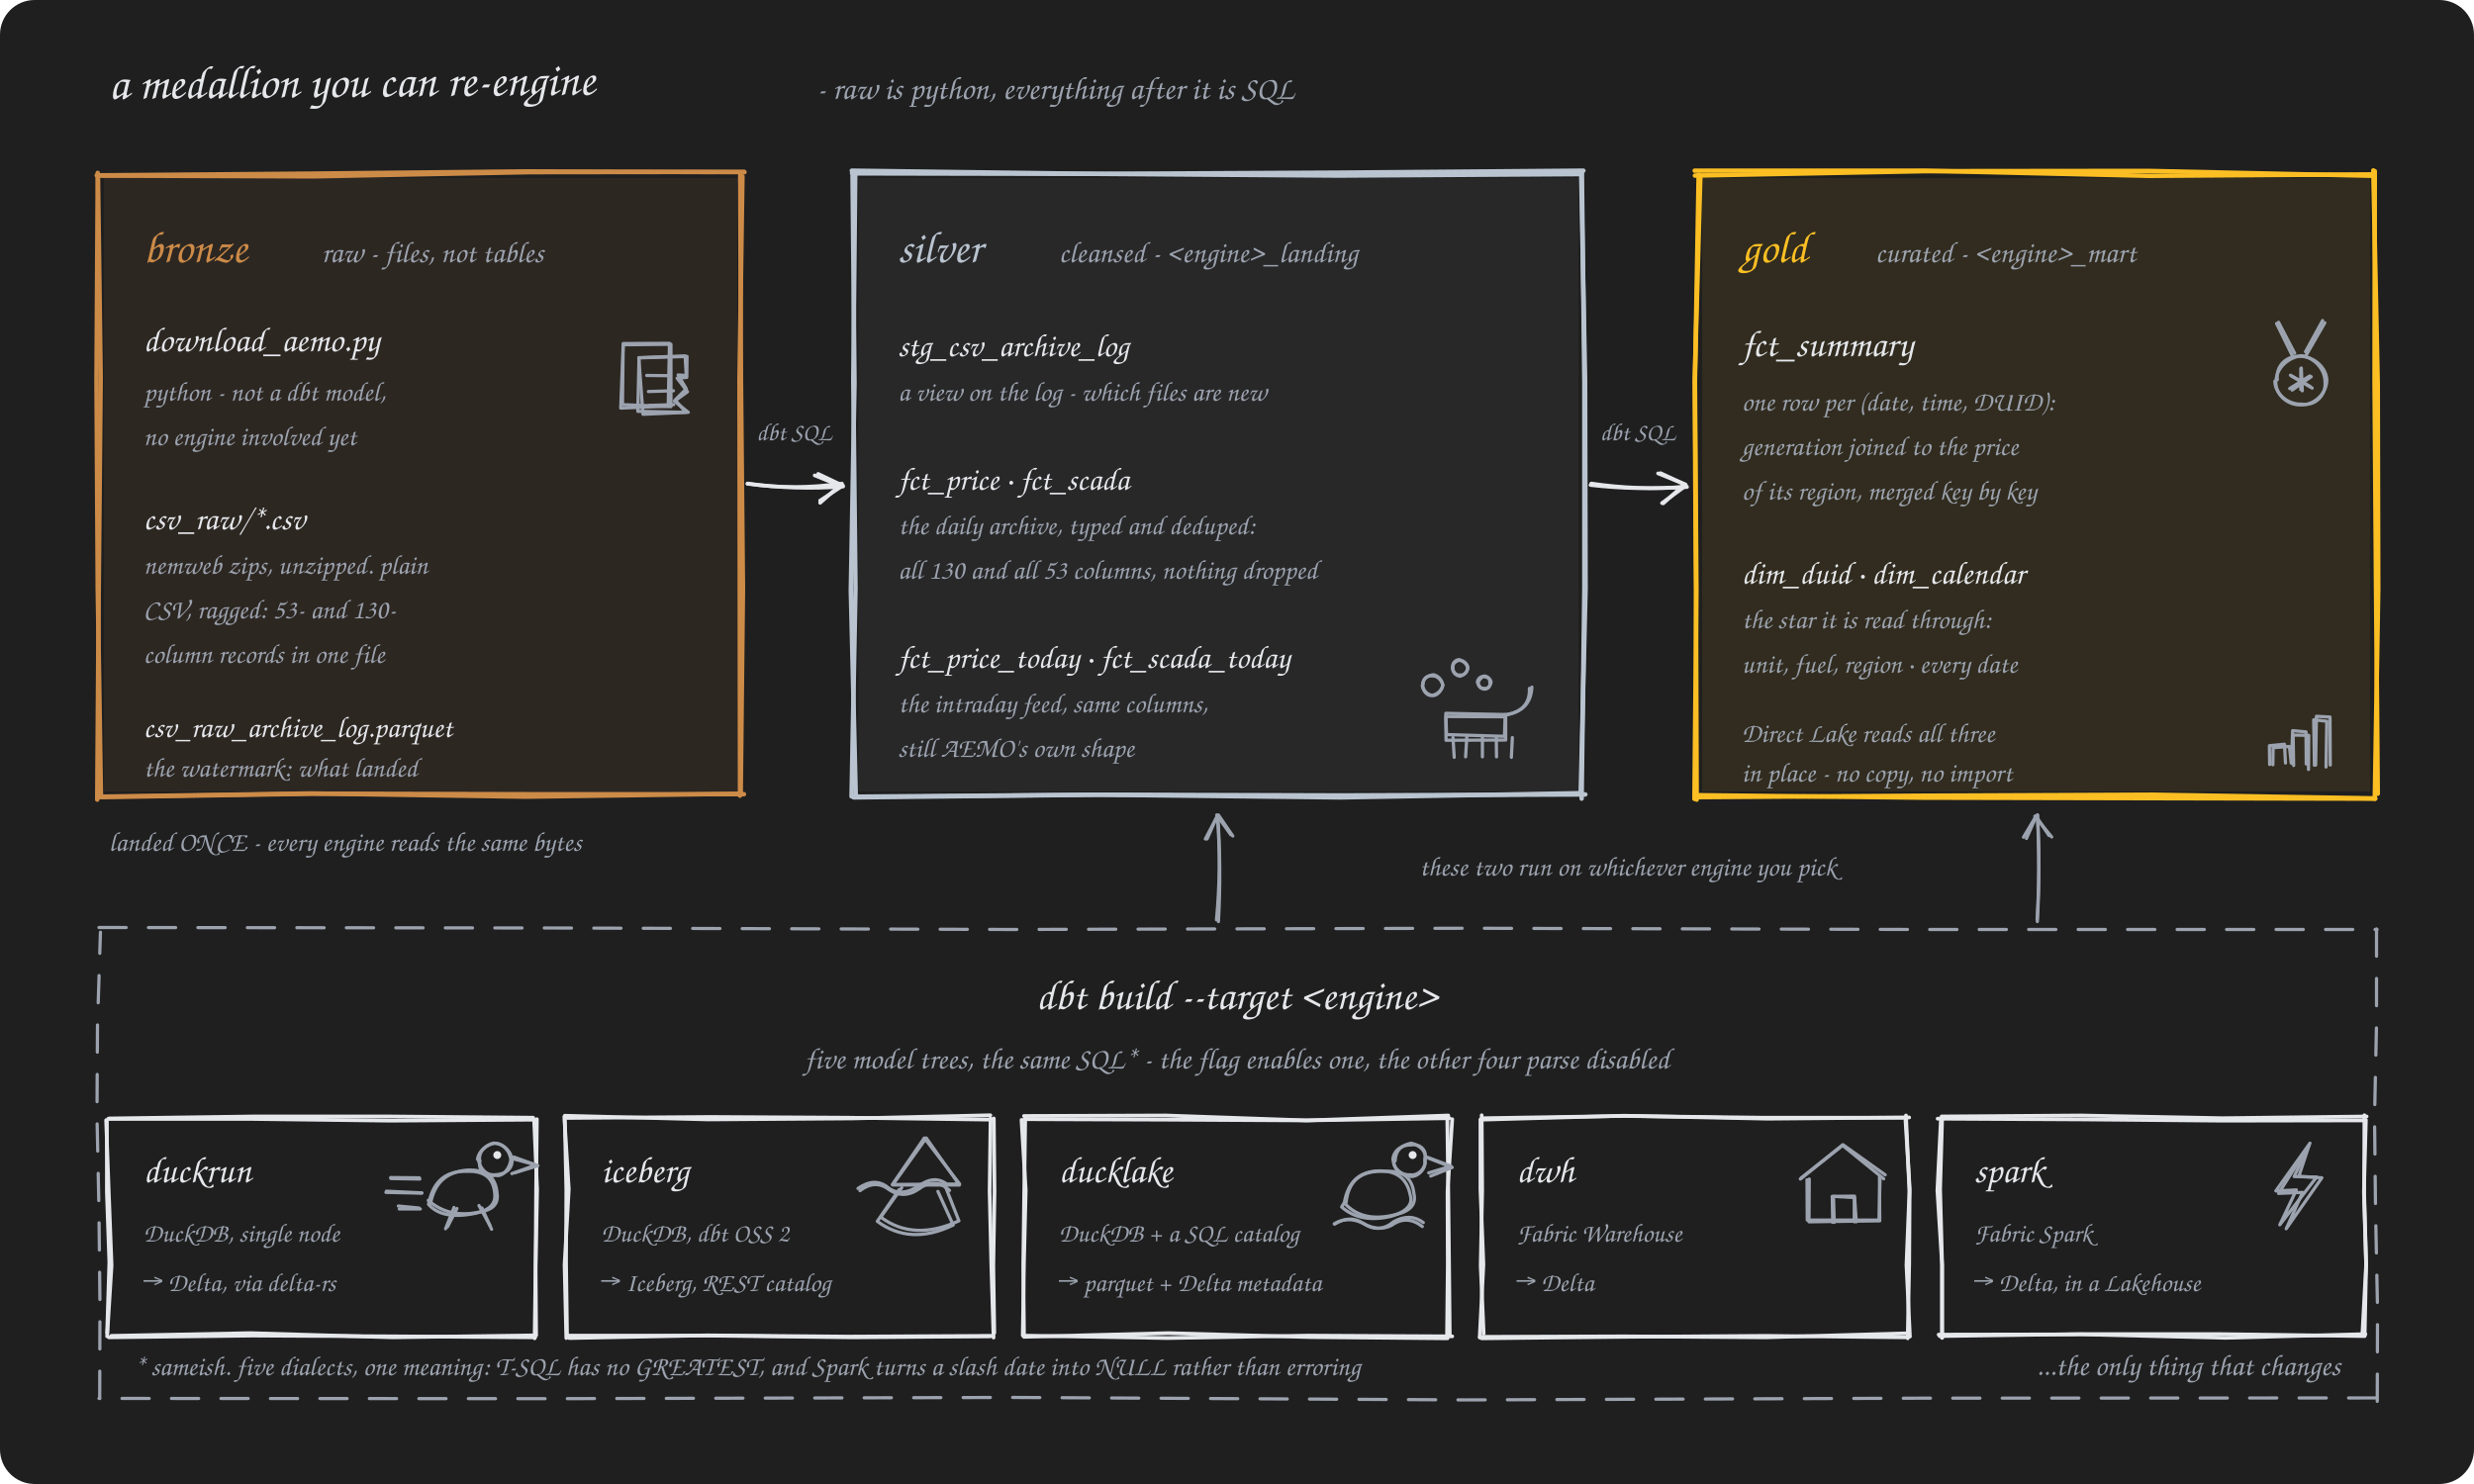
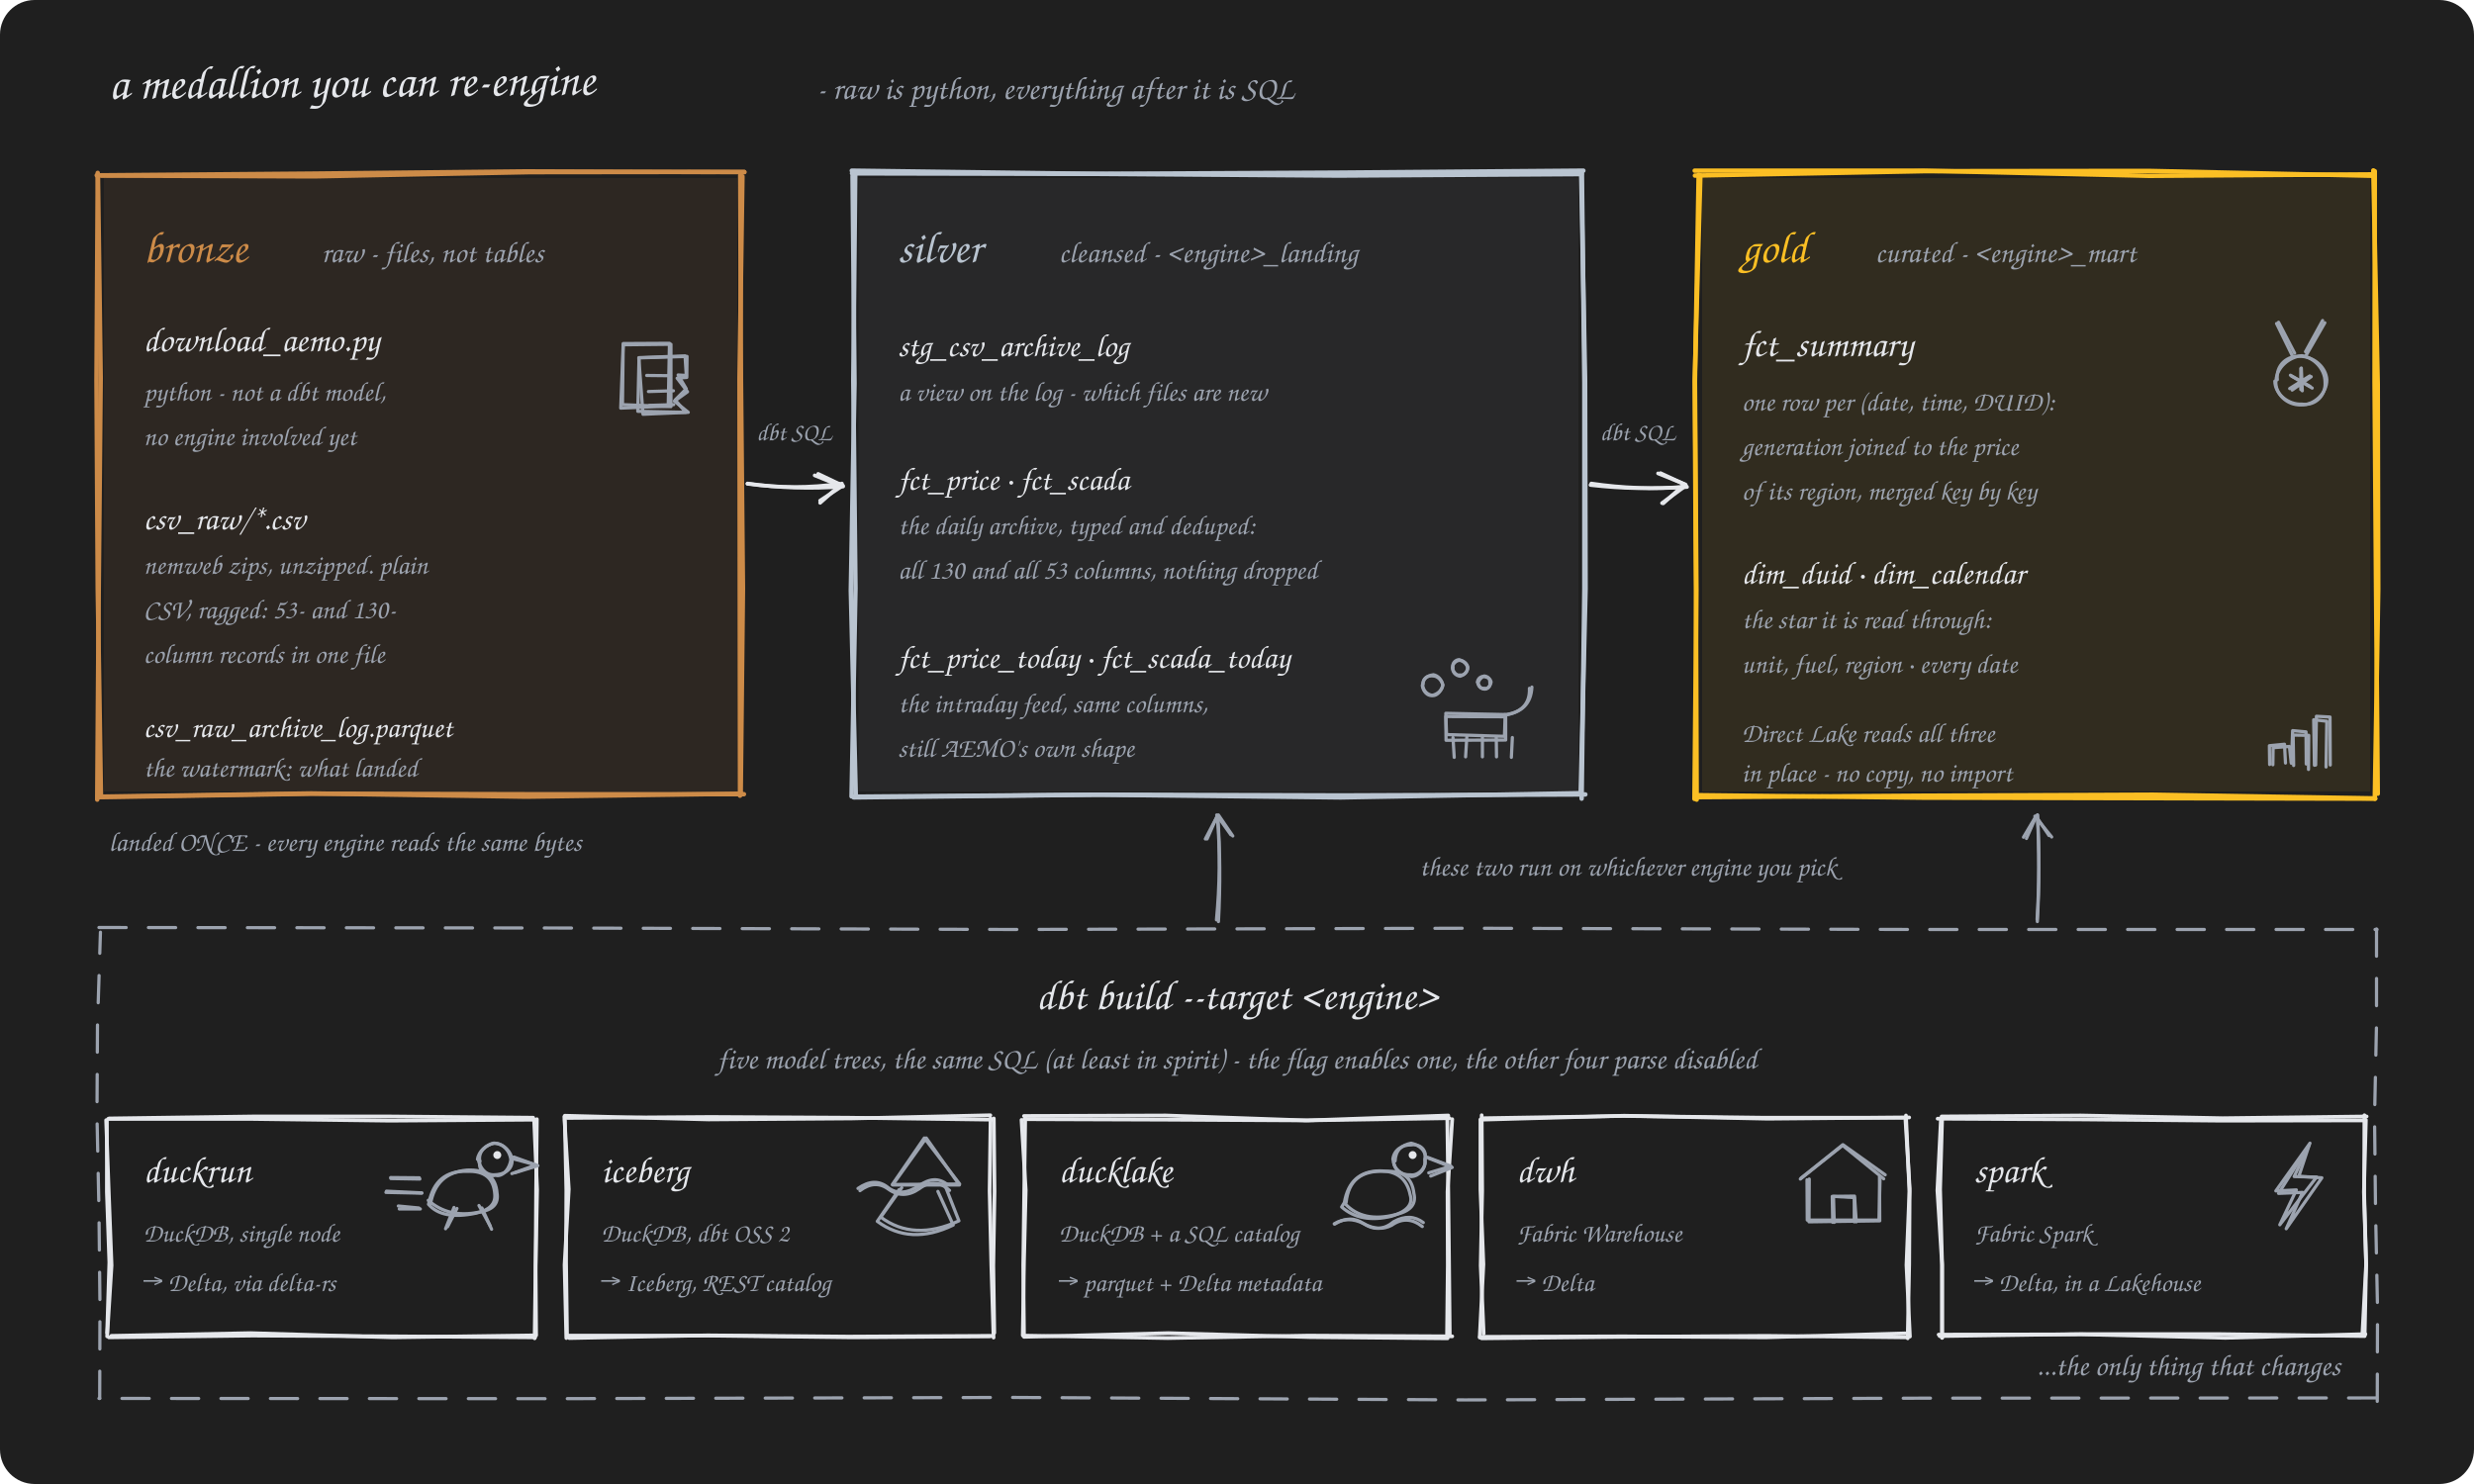
<svg xmlns="http://www.w3.org/2000/svg" viewBox="0 0 1000 600" width="1000" height="600">
  <style>
text{font-family:'Segoe Print','Bradley Hand','Comic Sans MS','Chalkboard SE',cursive}
.ink{fill:#e5e7eb}.soft{fill:#9ca3af}.acc{fill:#fbbf24}.bro{fill:#cd8b48}.sil{fill:#b9c4d0}.ink-fill{fill:#e5e7eb}
.s{fill:none;stroke:#e5e7eb;stroke-width:1.5;stroke-linecap:round;stroke-linejoin:round}
.sa{fill:none;stroke:#fbbf24;stroke-width:1.8;stroke-linecap:round;stroke-linejoin:round}
.sbr{fill:none;stroke:#cd8b48;stroke-width:1.8;stroke-linecap:round;stroke-linejoin:round}
.ssv{fill:none;stroke:#b9c4d0;stroke-width:1.8;stroke-linecap:round;stroke-linejoin:round}
.ss{fill:none;stroke:#9ca3af;stroke-width:1.3;stroke-linecap:round;stroke-linejoin:round}
.sb{fill:none;stroke:#9ca3af;stroke-width:1.3;stroke-linecap:round;stroke-dasharray:11 9}
</style>
  <rect x="0" y="0" width="1000" height="600" rx="14" fill="#1f1f1f" />
  <text x="44" y="40" font-size="19" text-anchor="start" class="ink" transform="rotate(-0.5 44 40)">a medallion you can re-engine</text>
  <text x="330" y="40" font-size="13" text-anchor="start" class="soft">- raw is python, everything after it is SQL</text>
  <path d="M42 72 h256 v248 h-256 z" fill="rgba(205,139,72,0.085)" stroke="none" />
  <path class="sbr" d="M41.0 71.0 L127.0 71.3 L214.4 69.6 L300.8 69.5" />
  <path class="sbr" d="M39.1 70.9 L125.7 70.2 L212.4 69.3 L300.9 69.6" />
  <path class="sbr" d="M299.2 70.9 L299.5 153.3 L300.3 238.0 L299.4 321.3" />
  <path class="sbr" d="M300.1 71.3 L298.9 153.1 L299.0 238.4 L299.1 321.7" />
  <path class="sbr" d="M299.8 320.9 L212.7 322.1 L125.8 320.8 L40.2 322.1" />
  <path class="sbr" d="M300.7 321.1 L212.1 321.1 L126.7 320.9 L39.8 322.3" />
  <path class="sbr" d="M40.8 321.5 L39.5 237.9 L39.0 153.8 L39.5 69.9" />
  <path class="sbr" d="M39.3 323.3 L39.9 238.7 L40.7 152.8 L39.6 71.1" />
  <text x="58" y="106" font-size="18" text-anchor="start" class="bro">bronze</text>
  <text x="130" y="106" font-size="12" text-anchor="start" class="soft" font-style="italic">raw - files, not tables</text>
  <text x="58" y="142" font-size="14" text-anchor="start" class="ink">download_aemo.py</text>
  <text x="58" y="162" font-size="11" text-anchor="start" class="soft">python - not a dbt model,</text>
  <text x="58" y="180" font-size="11" text-anchor="start" class="soft">no engine involved yet</text>
  <text x="58" y="214" font-size="13" text-anchor="start" class="ink">csv_raw/*.csv</text>
  <text x="58" y="232" font-size="11" text-anchor="start" class="soft">nemweb zips, unzipped. plain</text>
  <text x="58" y="250" font-size="11" text-anchor="start" class="soft">CSV, ragged: 53- and 130-</text>
  <text x="58" y="268" font-size="11" text-anchor="start" class="soft">column records in one file</text>
  <text x="58" y="298" font-size="12" text-anchor="start" class="ink">csv_raw_archive_log.parquet</text>
  <text x="58" y="314" font-size="11" text-anchor="start" class="soft">the watermark: what landed</text>
  <path class="ss" d="M251.9 139.4 l19.3 -0.2 l0.0 25.2 l-19.6 -0.8 z" />
  <path class="ss" d="M251.9 138.9 l18.7 -0.1 l-0.5 25.4 l-19.2 0.8 z" />
  <path class="ss" d="M258.2 144.7 l19.5 -0.6 l-0.1 8.5 l-3.9 0.3 l4.2 5.5 l-5.3 3.8 l5.6 4.5 l-18.3 0.8 z" />
  <path class="ss" d="M258.3 144.6 l18.6 -0.7 l0.5 7.9 l-3.3 -0.2 l3.3 5.6 l-4.5 4.5 l4.3 5.0 l-19.4 -0.4 z" />
  <path class="ss" d="M261.4 151.8 l9.6 0.1" />
  <path class="ss" d="M262.1 158.3 l10.1 -0.3" />
  <path class="ss" d="M262.5 163.9 l9.8 -0.3" />
  <text x="44" y="344" font-size="11" text-anchor="start" class="soft" font-style="italic">landed ONCE - every engine reads the same bytes</text>
  <path d="M347 72 h291 v248 h-291 z" fill="rgba(185,196,208,0.06)" stroke="none" />
  <path class="ssv" d="M344.4 70.1 L442.8 70.3 L540.6 69.8 L640.0 69.0" />
  <path class="ssv" d="M344.3 69.0 L442.7 70.3 L541.1 71.0 L639.3 70.4" />
  <path class="ssv" d="M639.1 69.3 L640.7 153.3 L640.9 238.1 L638.9 321.3" />
  <path class="ssv" d="M639.4 69.4 L640.4 154.6 L640.4 238.1 L639.3 322.9" />
  <path class="ssv" d="M638.8 320.7 L541.9 322.4 L444.3 321.3 L344.9 322.1" />
  <path class="ssv" d="M640.8 321.2 L542.4 321.6 L443.6 321.3 L345.1 322.4" />
  <path class="ssv" d="M345.9 321.2 L343.9 238.8 L345.4 154.9 L344.6 71.2" />
  <path class="ssv" d="M344.2 322.0 L345.8 237.9 L344.9 153.7 L345.7 69.6" />
  <text x="363" y="106" font-size="18" text-anchor="start" class="sil">silver</text>
  <text x="428" y="106" font-size="12" text-anchor="start" class="soft" font-style="italic">cleansed - &lt;engine&gt;_landing</text>
  <text x="363" y="144" font-size="13" text-anchor="start" class="ink">stg_csv_archive_log</text>
  <text x="363" y="162" font-size="11" text-anchor="start" class="soft">a view on the log - which files are new</text>
  <text x="363" y="198" font-size="13" text-anchor="start" class="ink">fct_price  ·  fct_scada</text>
  <text x="363" y="216" font-size="11" text-anchor="start" class="soft">the daily archive, typed and deduped:</text>
  <text x="363" y="234" font-size="11" text-anchor="start" class="soft">all 130 and all 53 columns, nothing dropped</text>
  <text x="363" y="270" font-size="13" text-anchor="start" class="ink">fct_price_today  ·  fct_scada_today</text>
  <text x="363" y="288" font-size="11" text-anchor="start" class="soft">the intraday feed, same columns,</text>
  <text x="363" y="306" font-size="11" text-anchor="start" class="soft">still AEMO's own shape</text>
  <path class="ss" d="M584.4 289.7 l24.2 0.1 l-0.0 9.4 l-24.1 0.1 z" />
  <path class="ss" d="M584.4 288.4 l24.0 0.5 l-0.3 8.8 l-23.4 -0.7 z" />
  <path class="ss" d="M607.9 289.0 q10.8 -1.1 11.3 -11.2" />
  <path class="ss" d="M607.4 289.3 q11.2 -1.5 10.8 -11.0" />
  <path class="ss" d="M587.3 298.2 l0.5 8.0" />
  <path class="ss" d="M592.9 297.9 l-0.5 8.1" />
  <path class="ss" d="M599.2 297.8 l-0.0 8.2" />
  <path class="ss" d="M604.8 298.0 l0.1 8.0" />
  <path class="ss" d="M611.3 298.2 l-0.4 8.0" />
  <path class="ss" d="M575.2 276.6 C575.0 274.5 576.9 272.9 579.3 273.3 C580.9 273.3 582.8 274.9 583.2 277.0 C582.9 278.8 581.0 281.4 579.2 281.2 C576.5 280.8 575.2 279.0 575.0 276.7" />
  <path class="ss" d="M575.0 277.2 C575.2 274.5 576.6 273.2 579.4 272.8 C581.4 273.2 582.7 274.9 583.2 276.9 C582.9 279.2 581.0 280.7 578.7 281.2 C577.0 281.4 575.2 279.5 574.9 277.2" />
  <path class="ss" d="M587.3 270.0 C586.8 267.9 588.6 266.7 589.8 266.7 C591.4 267.2 592.8 268.3 593.2 269.9 C593.4 271.4 591.8 273.3 590.2 272.9 C588.4 273.3 587.3 271.3 587.1 270.0" />
  <path class="ss" d="M587.1 269.9 C587.1 268.4 588.6 267.1 589.8 267.0 C591.5 266.9 593.0 268.3 593.3 269.7 C593.2 271.8 591.6 273.0 590.2 273.4 C588.4 273.2 586.9 271.7 587.2 269.7" />
  <path class="ss" d="M597.4 276.4 C597.7 274.9 598.9 273.7 599.9 273.3 C601.5 273.5 602.3 274.3 602.2 276.3 C602.6 277.4 601.1 278.8 599.9 278.6 C598.3 278.5 597.6 277.0 597.3 275.8" />
  <path class="ss" d="M597.2 275.8 C597.3 274.3 598.6 273.4 599.7 273.5 C601.4 273.9 602.3 274.2 602.7 275.7 C602.6 277.0 601.2 278.8 600.3 278.3 C598.3 278.5 597.7 277.5 597.3 276.1" />
  <path d="M688 72 h270 v248 h-270 z" fill="rgba(251,191,36,0.08)" stroke="none" />
  <path class="sa" d="M685.1 71.0 L778.3 69.2 L868.3 69.1 L959.7 71.1" />
  <path class="sa" d="M685.0 69.0 L777.1 69.0 L868.7 71.1 L959.1 70.5" />
  <path class="sa" d="M959.9 69.2 L959.8 154.4 L960.4 237.9 L961.1 320.9" />
  <path class="sa" d="M959.3 68.9 L961.1 155.3 L961.3 238.2 L959.9 322.9" />
  <path class="sa" d="M960.1 322.9 L868.5 322.7 L776.8 322.5 L686.0 321.5" />
  <path class="sa" d="M960.0 322.8 L868.9 321.3 L776.8 321.7 L685.9 322.3" />
  <path class="sa" d="M684.9 323.0 L685.7 238.6 L685.1 154.3 L686.6 70.7" />
  <path class="sa" d="M685.8 323.3 L685.5 237.7 L685.0 153.7 L687.3 70.9" />
  <text x="704" y="106" font-size="18" text-anchor="start" class="acc">gold</text>
  <text x="758" y="106" font-size="12" text-anchor="start" class="soft" font-style="italic">curated - &lt;engine&gt;_mart</text>
  <text x="704" y="144" font-size="15" text-anchor="start" class="ink">fct_summary</text>
  <text x="704" y="166" font-size="11" text-anchor="start" class="soft">one row per (date, time, DUID):</text>
  <text x="704" y="184" font-size="11" text-anchor="start" class="soft">generation joined to the price</text>
  <text x="704" y="202" font-size="11" text-anchor="start" class="soft">of its region, merged key by key</text>
  <text x="704" y="236" font-size="13" text-anchor="start" class="ink">dim_duid  ·  dim_calendar</text>
  <text x="704" y="254" font-size="11" text-anchor="start" class="soft">the star it is read through:</text>
  <text x="704" y="272" font-size="11" text-anchor="start" class="soft">unit, fuel, region  ·  every date</text>
  <text x="704" y="300" font-size="11" text-anchor="start" class="soft">Direct Lake reads all three</text>
  <text x="704" y="316" font-size="11" text-anchor="start" class="soft">in place - no copy, no import</text>
  <path class="ss" d="M920.2 130.8 l6.7 13.7 M938.8 129.6 l-6.9 12.6" />
  <path class="ss" d="M921.0 130.3 l6.5 12.5 M939.7 130.5 l-7.7 13.4" />
  <path class="ss" d="M920.5 153.5 C919.8 147.9 924.3 143.4 930.5 144.1 C935.6 144.5 940.2 148.6 940.5 153.5 C940.6 159.1 935.4 163.8 930.1 163.7 C924.4 163.9 919.6 159.3 919.9 154.1" />
  <path class="ss" d="M920.0 153.7 C920.3 148.7 925.0 144.4 930.4 143.8 C935.0 144.5 939.8 148.9 939.8 154.5 C940.2 159.9 935.8 164.2 930.5 163.4 C924.6 163.7 919.5 159.0 919.5 154.1" />
  <path class="ss" d="M930.2 148.8 l0.4 9.2 M925.8 151.7 l7.9 4.5 M933.6 152.0 l-8.1 5.1" />
  <path class="ss" d="M930.0 149.0 l0.0 8.5 M926.3 152.1 l8.3 4.8 M934.2 152.3 l-7.7 5.4" />
  <path class="ss" d="M917.4 309.1 l-0.1 -7.6 l6.1 -0.6 l0.4 7.6" />
  <path class="ss" d="M918.7 309.2 l0.1 -6.9 l6.6 -0.5 l0.7 6.5" />
  <path class="ss" d="M926.2 308.6 l0.5 -13.2 l5.4 0.5 l0.1 13.0" />
  <path class="ss" d="M927.1 309.5 l-0.2 -12.3 l6.3 0.1 l-0.1 13.8" />
  <path class="ss" d="M935.5 309.4 l-0.3 -18.4 l5.3 0.6 l-0.3 18.5" />
  <path class="ss" d="M936.0 309.3 l0.3 -19.7 l5.5 0.3 l0.1 19.4" />
  <path class="s" d="M302.2 195.5 Q321.5 198.2 340.8 196.7" />
  <path class="s" d="M302.1 195.6 Q321.5 198.2 339.4 195.6" />
  <path class="s" d="M340.3 195.5 L331.5 203.3" />
  <path class="s" d="M340.7 196.3 L331.5 202.4" />
  <path class="s" d="M339.3 195.7 L330.7 191.6" />
  <path class="s" d="M339.6 196.4 L329.3 192.2" />
  <text x="321" y="178" font-size="10" text-anchor="middle" class="soft">dbt SQL</text>
  <path class="s" d="M642.9 196.1 Q662.0 198.3 681.1 196.8" />
  <path class="s" d="M643.2 195.5 Q662.0 198.3 681.9 196.9" />
  <path class="s" d="M681.5 196.3 L671.8 203.4" />
  <path class="s" d="M680.2 196.4 L672.3 203.5" />
  <path class="s" d="M681.1 195.9 L671.2 191.3" />
  <path class="s" d="M681.3 195.9 L670.2 191.4" />
  <text x="662" y="178" font-size="10" text-anchor="middle" class="soft">dbt SQL</text>
  <text x="946" y="556" font-size="12" text-anchor="end" class="soft" font-style="italic">...the only thing that changes</text>
  <path class="sb" d="M40.0 375.0 L224.5 375.2 L408.4 375.8 L592.7 375.3 L775.1 375.8 L960.8 375.8" />
  <path class="sb" d="M960.6 375.6 L960.6 413.7 L959.8 451.7 L960.2 489.2 L961.0 529.0 L960.9 566.8" />
  <path class="sb" d="M960.3 565.2 L776.3 565.3 L592.3 566.0 L408.9 565.0 L224.9 565.5 L40.0 565.4" />
  <path class="sb" d="M40.3 565.4 L40.4 527.4 L40.0 489.1 L39.2 451.0 L39.4 414.7 L40.6 376.9" />
  <path class="ss" d="M492.5 372.6 Q493.7 351.0 492.2 329.8" />
  <path class="ss" d="M491.7 371.9 Q493.7 351.0 492.1 330.3" />
  <path class="ss" d="M491.8 329.5 L497.5 337.5" />
  <path class="ss" d="M492.5 329.5 L498.3 338.0" />
  <path class="ss" d="M491.9 330.2 L487.2 339.2" />
  <path class="ss" d="M491.8 330.4 L487.9 339.2" />
  <path class="ss" d="M823.4 371.7 Q824.7 351.0 823.5 329.5" />
  <path class="ss" d="M823.5 372.6 Q824.7 351.0 823.6 329.5" />
  <path class="ss" d="M822.5 330.0 L829.3 338.4" />
  <path class="ss" d="M823.1 330.2 L828.2 337.8" />
  <path class="ss" d="M822.8 330.6 L819.1 339.0" />
  <path class="ss" d="M823.0 329.9 L817.9 338.5" />
  <text x="658" y="354" font-size="11" text-anchor="middle" class="soft" font-style="italic">these two run on whichever engine you pick</text>
  <text x="500" y="408" font-size="17" text-anchor="middle" class="ink">dbt build --target &lt;engine&gt;</text>
-   <text x="500" y="432" font-size="12" text-anchor="middle" class="soft" font-style="italic">five model trees, the same SQL* - the flag enables one, the other four parse disabled</text>
-   <text x="54" y="556" font-size="11" text-anchor="start" class="soft" font-style="italic">* sameish. five dialects, one meaning: T-SQL has no GREATEST, and Spark turns a slash date into NULL rather than erroring</text>
+   <text x="500" y="432" font-size="12" text-anchor="middle" class="soft" font-style="italic">five model trees, the same SQL (at least in spirit) - the flag enables one, the other four parse disabled</text>
  <path class="s" d="M43.7 452.4 L101.6 452.4 L157.6 453.1 L216.2 452.7" />
  <path class="s" d="M44.1 452.2 L102.1 451.4 L157.9 451.4 L215.5 451.9" />
  <path class="s" d="M215.9 452.9 L217.1 481.0 L216.5 511.7 L216.7 539.3" />
  <path class="s" d="M217.0 452.5 L216.7 480.9 L216.5 510.4 L216.1 541.1" />
  <path class="s" d="M216.3 540.7 L159.5 540.3 L102.1 540.0 L44.0 540.7" />
  <path class="s" d="M216.7 539.9 L158.7 540.7 L101.3 539.0 L45.0 540.1" />
  <path class="s" d="M43.3 540.3 L45.1 511.6 L43.9 480.5 L42.9 452.9" />
  <path class="s" d="M43.3 538.9 L44.2 510.4 L43.2 481.9 L43.2 453.1" />
  <text x="58" y="478" font-size="15" text-anchor="start" class="ink">duckrun</text>
  <text x="58" y="502" font-size="10.5" text-anchor="start" class="soft">DuckDB, single node</text>
  <text x="58" y="522" font-size="10.5" text-anchor="start" class="soft">→ Delta, via delta-rs</text>
  <path class="ss" d="M174.0 486.8 q2.2 -12.6 14.7 -13.7 q11.5 -0.6 12.2 9.3 q1.1 6.5 -7.4 7.7 q-12.2 2.5 -20.4 -4.8 z" />
  <path class="ss" d="M173.4 486.2 q2.7 -13.0 15.3 -12.6 q10.7 -0.5 11.3 9.3 q0.5 5.8 -7.6 7.6 q-13.6 2.9 -19.2 -3.6 z" />
  <path class="ss" d="M193.0 468.7 C193.5 465.3 196.6 463.0 199.4 462.2 C203.4 462.1 206.0 465.3 206.5 468.8 C206.1 472.2 203.4 476.0 200.3 475.2 C196.4 475.9 193.0 473.0 194.0 469.5" />
  <path class="ss" d="M193.9 469.2 C193.3 465.8 196.2 462.8 199.9 462.2 C203.7 462.4 206.8 465.9 207.0 469.0 C207.1 473.1 203.6 475.0 199.5 475.0 C196.0 475.0 194.0 472.0 193.3 468.8" />
  <path class="ss" d="M207.7 467.8 l9.7 3.5 l-9.1 2.8" />
  <path class="ss" d="M207.7 468.6 l9.0 2.4 l-9.8 3.5" />
  <circle cx="201" cy="467" r="1.6" class="ink-fill" />
  <path class="ss" d="M169.7 476.7 l-11.7 -0.2" />
  <path class="ss" d="M169.5 476.2 l-11.6 -0.1" />
  <path class="ss" d="M170.5 482.3 l-14.3 -0.7" />
  <path class="ss" d="M170.5 482.4 l-14.5 -0.3" />
  <path class="ss" d="M169.3 488.4 l-8.3 -0.8" />
  <path class="ss" d="M169.9 488.8 l-8.5 -0.0" />
  <path class="ss" d="M184.7 488.6 l-3.8 7.4 M194.8 488.4 l3.9 8.6" />
  <path class="ss" d="M183.5 488.2 l-3.4 8.6 M193.6 487.4 l4.5 8.2" />
  <path class="s" d="M228.3 451.1 L286.4 452.6 L344.4 452.2 L400.3 450.9" />
  <path class="s" d="M229.3 452.0 L287.3 451.6 L342.8 451.9 L401.4 452.7" />
  <path class="s" d="M401.7 452.2 L402.0 481.8 L401.5 511.7 L401.9 538.9" />
  <path class="s" d="M400.4 452.1 L400.0 481.6 L400.7 511.5 L401.6 540.8" />
  <path class="s" d="M400.9 540.1 L342.9 540.4 L286.0 539.9 L230.1 541.0" />
  <path class="s" d="M400.2 540.3 L344.3 540.7 L286.1 540.0 L229.7 540.0" />
  <path class="s" d="M228.9 541.0 L228.2 511.4 L229.9 480.8 L228.1 451.5" />
  <path class="s" d="M229.2 540.4 L228.8 510.3 L228.9 481.1 L228.3 452.5" />
  <text x="243" y="478" font-size="15" text-anchor="start" class="ink">iceberg</text>
  <text x="243" y="502" font-size="10.5" text-anchor="start" class="soft">DuckDB, dbt OSS 2</text>
  <text x="243" y="522" font-size="10.5" text-anchor="start" class="soft">→ Iceberg, REST catalog</text>
  <path class="ss" d="M374.4 460.1 l13.4 19.0 l-27.0 -0.0 z" />
  <path class="ss" d="M373.6 460.1 l14.3 18.6 l-27.2 0.2 z" />
  <path class="ss" d="M364.5 480.2 l-8.5 11.9 q13.3 9.9 31.6 1.5 l-5.5 -14.0" />
  <path class="ss" d="M363.4 481.0 l-8.8 12.8 q13.4 9.9 30.7 1.5 l-6.2 -13.6" />
  <path class="ss" d="M346.8 480.5 q6.8 -4.7 12.1 -0.4 q5.2 4.1 12.6 -0.7 q6.4 -4.6 11.5 -0.4" />
  <path class="ss" d="M347.6 481.4 q6.1 -4.6 11.5 -0.6 q6.0 4.3 12.5 -0.2 q6.3 -4.7 12.2 0.7" />
  <path class="s" d="M414.0 452.5 L471.5 452.7 L527.6 453.0 L585.9 452.1" />
  <path class="s" d="M413.9 451.2 L471.2 451.0 L528.3 453.0 L585.4 451.0" />
  <path class="s" d="M587.0 452.5 L585.1 481.7 L585.2 511.6 L584.9 539.6" />
  <path class="s" d="M585.0 451.9 L585.4 482.3 L585.7 509.7 L586.0 539.7" />
  <path class="s" d="M587.0 540.3 L528.7 540.0 L472.0 541.0 L413.5 540.0" />
  <path class="s" d="M585.1 541.1 L529.4 540.6 L472.3 539.0 L413.9 540.5" />
  <path class="s" d="M413.9 539.9 L413.6 511.5 L414.0 481.0 L414.4 451.9" />
  <path class="s" d="M413.4 539.8 L413.9 509.9 L414.6 481.2 L412.9 452.8" />
  <text x="428" y="478" font-size="15" text-anchor="start" class="ink">ducklake</text>
  <text x="428" y="502" font-size="10.5" text-anchor="start" class="soft">DuckDB + a SQL catalog</text>
  <text x="428" y="522" font-size="10.5" text-anchor="start" class="soft">→ parquet + Delta metadata</text>
  <path class="ss" d="M544.1 486.2 q1.4 -13.4 15.7 -12.6 q10.6 -0.7 11.7 8.9 q1.6 6.6 -7.5 8.6 q-13.0 3.3 -20.2 -4.3 z" />
  <path class="ss" d="M543.4 486.2 q2.2 -12.7 14.3 -12.8 q10.4 -0.0 12.3 9.7 q1.8 5.7 -7.4 8.6 q-12.6 3.1 -20.3 -3.7 z" />
  <path class="ss" d="M563.0 468.7 C563.4 465.1 566.5 462.8 570.5 462.9 C573.9 462.3 577.0 465.1 575.9 468.7 C576.8 472.1 573.1 475.5 570.2 475.0 C566.4 475.2 563.1 473.0 563.3 468.7" />
  <path class="ss" d="M563.9 469.4 C564.1 465.1 566.4 463.0 570.4 462.2 C573.5 462.9 576.9 465.2 576.0 469.4 C576.3 472.2 573.8 475.5 570.5 475.7 C566.2 475.0 563.3 472.5 563.2 469.2" />
  <path class="ss" d="M577.0 467.9 l9.5 3.6 l-9.0 2.7" />
  <path class="ss" d="M577.5 468.3 l9.5 3.7 l-8.7 3.5" />
  <circle cx="571" cy="467" r="1.6" class="ink-fill" />
  <path class="ss" d="M539.3 494.8 q5.4 -3.3 11.9 -0.1 q6.2 4.2 12.2 -0.8 q6.6 -3.6 11.9 0.4" />
  <path class="ss" d="M539.5 494.9 q6.4 -3.9 11.6 -0.2 q6.3 3.4 11.4 0.7 q6.2 -4.4 12.4 0.5" />
  <path class="s" d="M598.6 452.7 L656.5 451.1 L714.5 452.3 L771.7 451.8" />
  <path class="s" d="M599.9 452.1 L656.2 451.2 L712.8 451.9 L770.2 451.9" />
  <path class="s" d="M770.2 452.8 L771.9 480.5 L771.7 511.2 L771.1 541.1" />
  <path class="s" d="M770.4 451.0 L771.8 481.7 L770.6 511.5 L772.0 540.4" />
  <path class="s" d="M770.2 540.7 L713.7 540.1 L656.3 540.5 L598.9 541.1" />
  <path class="s" d="M770.1 539.1 L713.6 540.7 L656.3 540.3 L598.2 540.5" />
  <path class="s" d="M599.7 539.2 L598.5 511.7 L599.1 481.5 L598.9 450.9" />
  <path class="s" d="M598.1 540.8 L599.6 511.2 L598.4 480.9 L598.4 452.6" />
  <text x="613" y="478" font-size="15" text-anchor="start" class="ink">dwh</text>
  <text x="613" y="502" font-size="10.5" text-anchor="start" class="soft">Fabric Warehouse</text>
  <text x="613" y="522" font-size="10.5" text-anchor="start" class="soft">→ Delta</text>
  <path class="ss" d="M728.0 476.3 l16.9 -13.5 l17.1 12.2" />
  <path class="ss" d="M727.7 476.7 l17.1 -13.6 l16.6 13.5" />
  <path class="ss" d="M730.4 477.0 l0.1 16.3 l29.0 -0.0 l0.4 -16.2" />
  <path class="ss" d="M731.3 476.7 l-0.1 17.3 l28.6 -0.4 l-0.1 -17.8" />
  <path class="ss" d="M740.8 494.2 l-0.2 -10.5 l8.9 0.5 l0.0 9.8" />
  <path class="ss" d="M741.4 494.2 l-0.3 -10.5 l8.5 -0.1 l0.7 10.4" />
  <path class="s" d="M784.8 451.4 L841.0 451.0 L898.4 452.1 L956.6 451.4" />
  <path class="s" d="M783.2 452.3 L842.1 452.6 L898.0 453.1 L955.8 453.0" />
  <path class="s" d="M956.3 452.8 L955.5 481.9 L956.4 511.4 L955.8 539.8" />
  <path class="s" d="M955.7 450.9 L955.6 482.3 L956.4 511.1 L954.9 539.2" />
  <path class="s" d="M956.1 539.4 L899.5 540.9 L841.6 539.5 L783.6 539.6" />
  <path class="s" d="M955.8 540.2 L897.6 539.4 L840.6 539.4 L784.0 540.2" />
  <path class="s" d="M785.0 540.9 L785.0 511.5 L783.1 481.3 L784.5 453.0" />
  <path class="s" d="M785.0 540.9 L785.0 510.8 L784.2 480.9 L785.0 452.6" />
  <text x="798" y="478" font-size="15" text-anchor="start" class="ink">spark</text>
  <text x="798" y="502" font-size="10.5" text-anchor="start" class="soft">Fabric Spark</text>
  <text x="798" y="522" font-size="10.5" text-anchor="start" class="soft">→ Delta, in a Lakehouse</text>
  <path class="ss" d="M933.4 462.9 l-12.4 19.6 l9.7 -0.4 l-6.6 14.7 l14.4 -20.6 l-9.3 -0.6 z" />
  <path class="ss" d="M933.7 462.2 l-13.8 19.3 l8.3 -0.4 l-6.7 14.1 l14.9 -19.3 l-9.1 -0.2 z" />
</svg>
